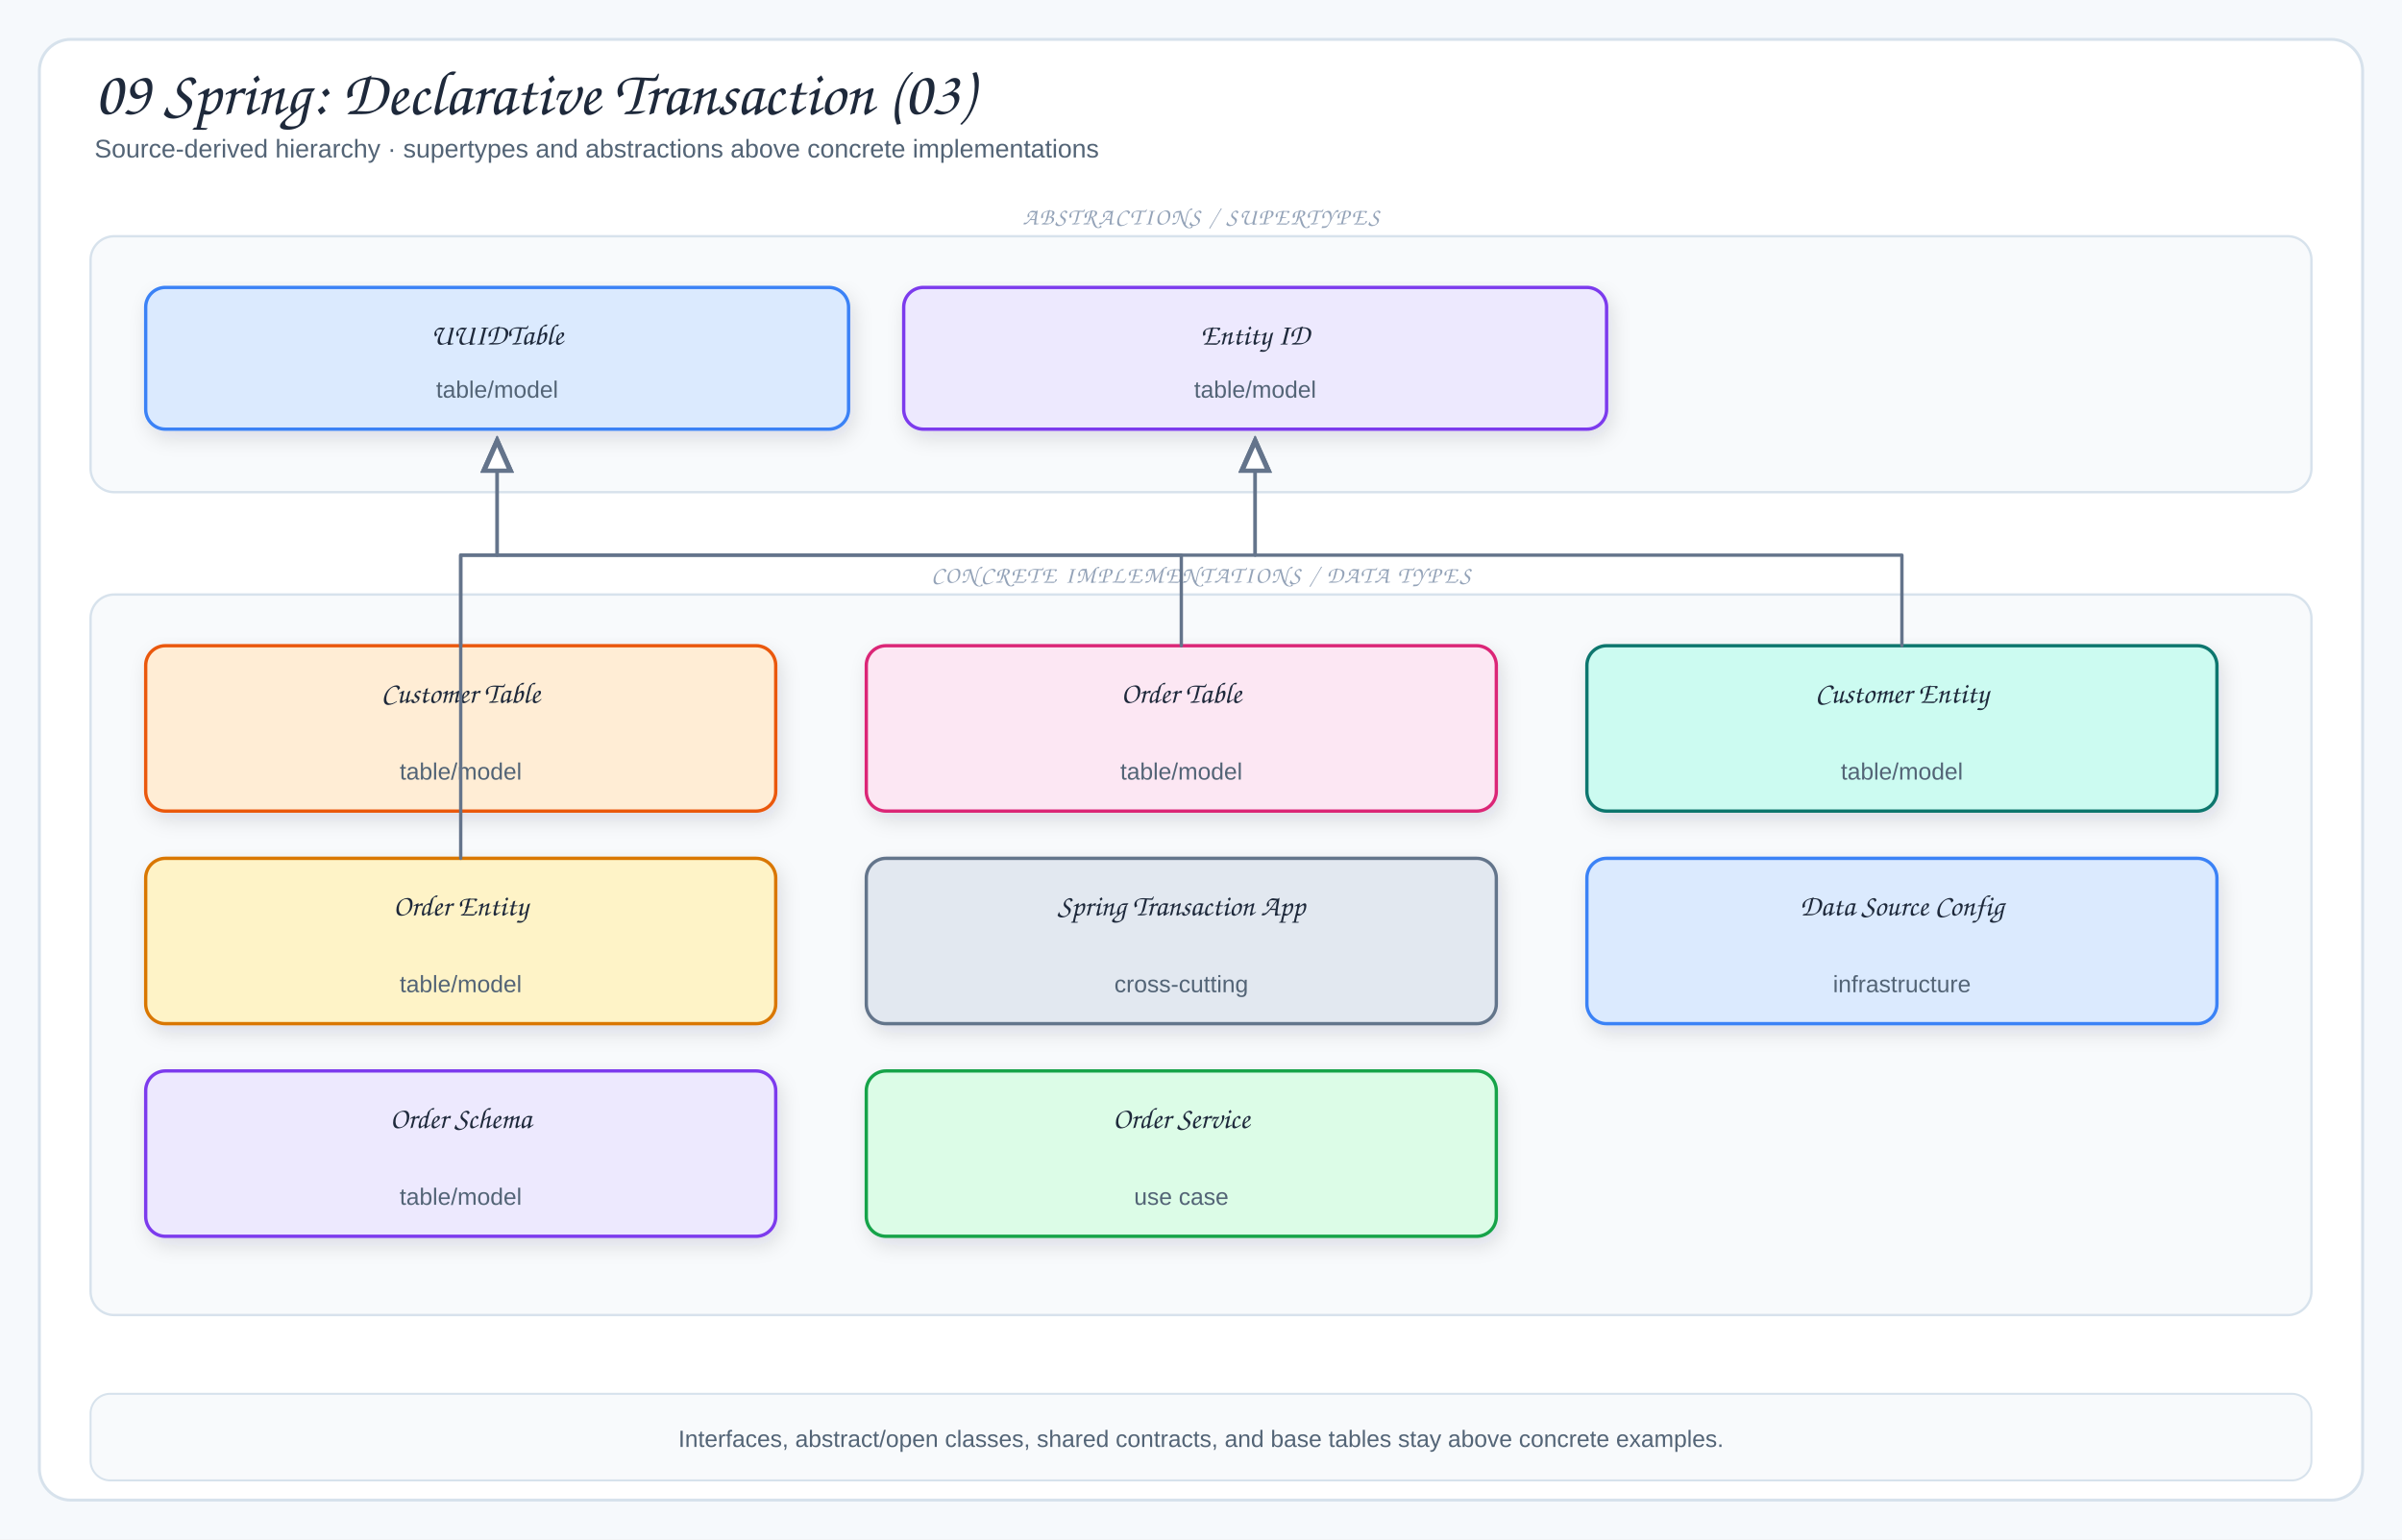
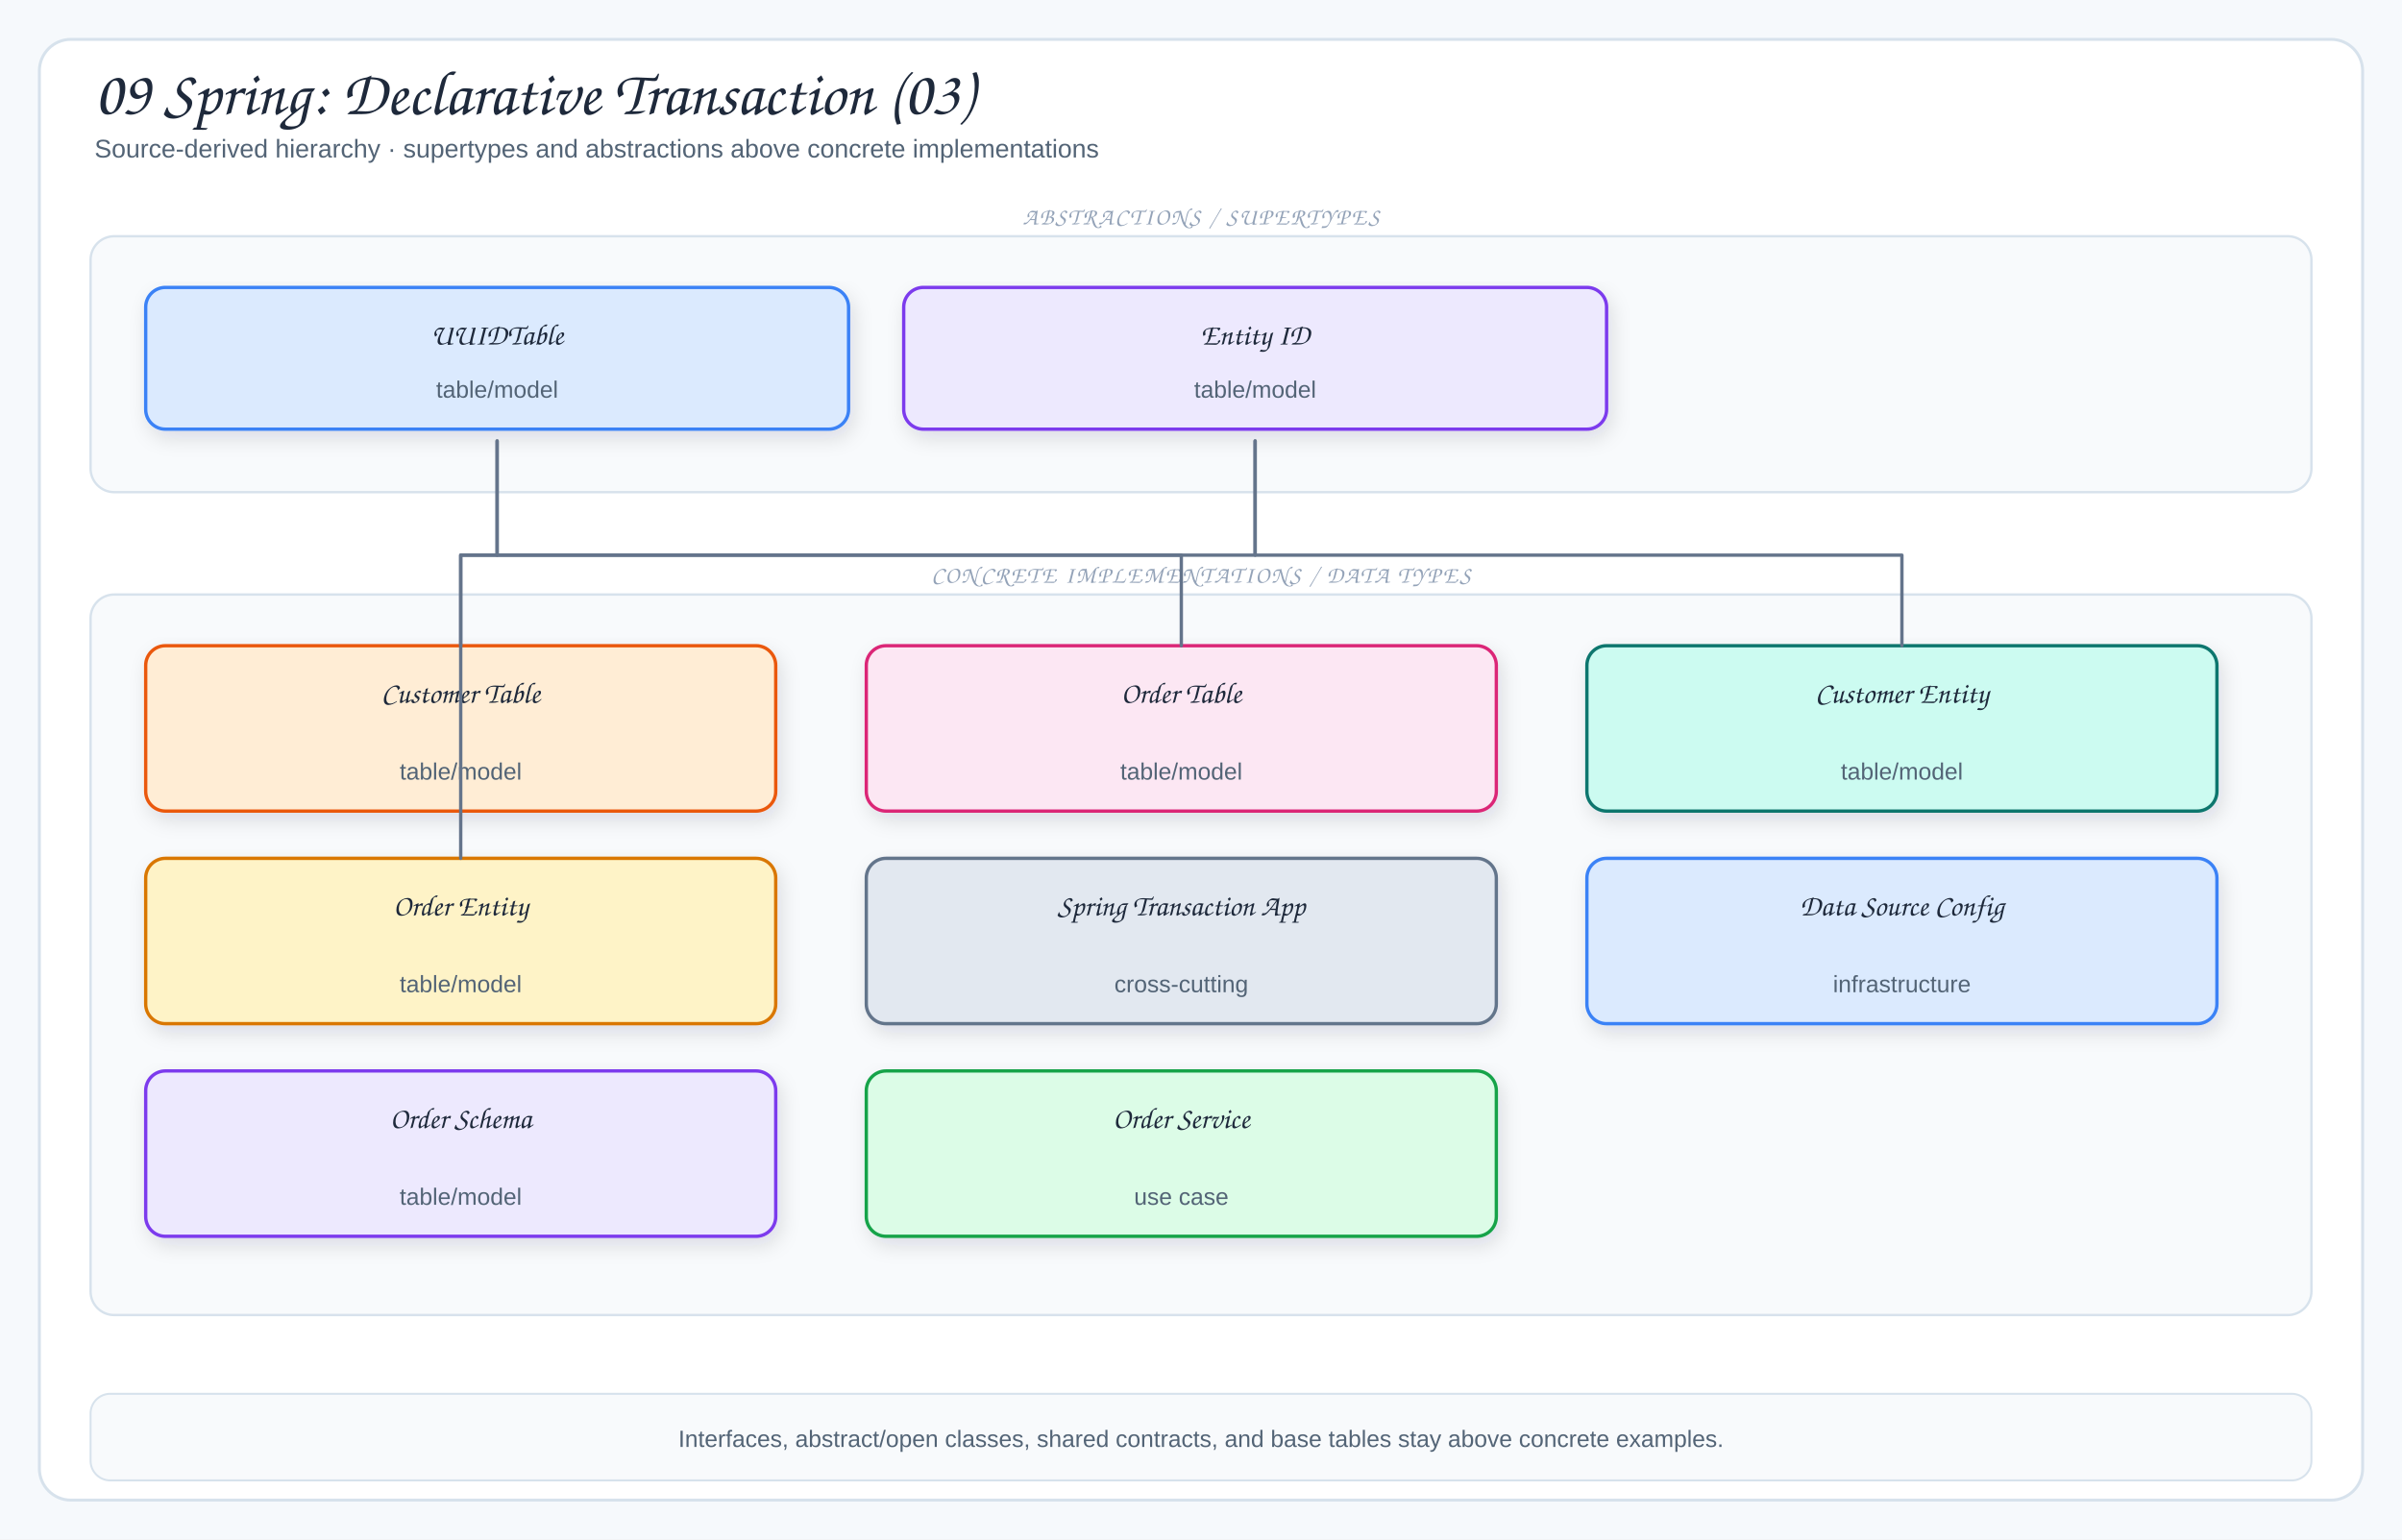
<svg xmlns="http://www.w3.org/2000/svg" viewBox="0 0 1220 782" width="1220" height="782" role="img" aria-label="09 Spring: Declarative Transaction (03)">
  <defs>
    <filter id="shadow" x="-10%" y="-10%" width="120%" height="130%">
      <feDropShadow dx="2" dy="4" stdDeviation="5" flood-color="#1f2937" flood-opacity="0.12" />
    </filter>
    <marker id="arrow" markerWidth="9" markerHeight="9" refX="8" refY="4.5" orient="auto">
      <path d="M1,1 L8,4.5 L1,8 Z" fill="#64748b" />
    </marker>
    <marker id="inherit" markerWidth="11" markerHeight="10" refX="9.5" refY="5" orient="auto">
      <path d="M0.5,1 L9.5,5 L0.5,9 Z" fill="#fff" stroke="#64748b" stroke-width="1.5" />
    </marker>
    <style>
  .canvas{fill:#f6f9fc}
  .frame{fill:#fff;stroke:#d7e2ec;stroke-width:1.5}
  .panel{fill:#f8fafc;stroke:#d7e2ec;stroke-width:1.2}
  .card{stroke-width:1.7;filter:url(#shadow)}
  .title{font-family:"Architects Daughter","Comic Sans MS",cursive;font-size:32px;fill:#1e293b}
  .subtitle{font-family:"Comic Sans MS","Comic Sans","Comic Neue",Arial,sans-serif;font-size:13px;fill:#536476}
  .panelTitle{font-family:"Architects Daughter","Comic Sans MS",cursive;font-size:12px;letter-spacing:.08em;fill:#94a3b8}
  .label{font-family:"Architects Daughter","Comic Sans MS",cursive;font-size:18px;fill:#1e293b}
  .smallLabel{font-family:"Architects Daughter","Comic Sans MS",cursive;font-size:15px;fill:#1e293b}
  .detail{font-family:"Comic Sans MS","Comic Sans","Comic Neue",Arial,sans-serif;font-size:12px;fill:#536476}
  .tiny{font-family:"Comic Sans MS","Comic Sans","Comic Neue",Arial,sans-serif;font-size:10px;fill:#64748b}
-   .arrow{fill:none;stroke:#64748b;stroke-width:2;stroke-linecap:round;stroke-linejoin:round;marker-end:url(#arrow)}
-   .softArrow{fill:none;stroke:#94a3b8;stroke-width:1.5;stroke-linecap:round;stroke-linejoin:round;stroke-dasharray:5 5;marker-end:url(#arrow)}
-   .inherit{fill:none;stroke:#64748b;stroke-width:1.7;stroke-linecap:round;stroke-linejoin:round;marker-end:url(#inherit)}
+   .arrow{fill:none;stroke:#64748b;stroke-width:2;stroke-linecap:round;stroke-linejoin:round}
+   .softArrow{fill:none;stroke:#94a3b8;stroke-width:1.5;stroke-linecap:round;stroke-linejoin:round;stroke-dasharray:5 5}
+   .inherit{fill:none;stroke:#64748b;stroke-width:1.7;stroke-linecap:round;stroke-linejoin:round}
  .divider{stroke:#cbd5e1;stroke-width:1.2;stroke-dasharray:6 6}
</style>
  </defs>
  <rect width="1220" height="782" class="canvas" />
  <rect x="20" y="20" width="1180" height="742" rx="16" class="frame" />
  <text x="48" y="58" class="title">09 Spring: Declarative Transaction (03)</text>
  <text x="48" y="80" class="subtitle">Source-derived hierarchy · supertypes and abstractions above concrete implementations</text>
  <rect x="46" y="120" width="1128" height="130" rx="12" class="panel" />
  <text x="610" y="114" class="panelTitle" text-anchor="middle">ABSTRACTIONS / SUPERTYPES</text>
  <rect x="74" y="146" width="357" height="72" rx="10" fill="#dbeafe" stroke="#3b82f6" class="card" />
  <text x="252.5" y="175" class="smallLabel" text-anchor="middle">UUIDTable</text>
  <text x="252.5" y="202" class="detail" text-anchor="middle">table/model</text>
  <rect x="459" y="146" width="357" height="72" rx="10" fill="#ede9fe" stroke="#7c3aed" class="card" />
  <text x="637.5" y="175" class="smallLabel" text-anchor="middle">Entity ID</text>
  <text x="637.5" y="202" class="detail" text-anchor="middle">table/model</text>
  <rect x="46" y="302" width="1128" height="366" rx="12" class="panel" />
  <text x="610" y="296" class="panelTitle" text-anchor="middle">CONCRETE IMPLEMENTATIONS / DATA TYPES</text>
  <rect x="74" y="328" width="320" height="84" rx="10" fill="#ffedd5" stroke="#ea580c" class="card" />
  <text x="234" y="357" class="smallLabel" text-anchor="middle">Customer Table</text>
  <text x="234" y="396" class="detail" text-anchor="middle">table/model</text>
  <rect x="440" y="328" width="320" height="84" rx="10" fill="#fce7f3" stroke="#db2777" class="card" />
  <text x="600" y="357" class="smallLabel" text-anchor="middle">Order Table</text>
  <text x="600" y="396" class="detail" text-anchor="middle">table/model</text>
  <rect x="806" y="328" width="320" height="84" rx="10" fill="#ccfbf1" stroke="#0f766e" class="card" />
  <text x="966" y="357" class="smallLabel" text-anchor="middle">Customer Entity</text>
  <text x="966" y="396" class="detail" text-anchor="middle">table/model</text>
  <rect x="74" y="436" width="320" height="84" rx="10" fill="#fef3c7" stroke="#d97706" class="card" />
  <text x="234" y="465" class="smallLabel" text-anchor="middle">Order Entity</text>
  <text x="234" y="504" class="detail" text-anchor="middle">table/model</text>
  <rect x="440" y="436" width="320" height="84" rx="10" fill="#e2e8f0" stroke="#64748b" class="card" />
  <text x="600" y="465" class="smallLabel" text-anchor="middle">Spring Transaction App</text>
  <text x="600" y="504" class="detail" text-anchor="middle">cross-cutting</text>
  <rect x="806" y="436" width="320" height="84" rx="10" fill="#dbeafe" stroke="#3b82f6" class="card" />
  <text x="966" y="465" class="smallLabel" text-anchor="middle">Data Source Config</text>
  <text x="966" y="504" class="detail" text-anchor="middle">infrastructure</text>
  <rect x="74" y="544" width="320" height="84" rx="10" fill="#ede9fe" stroke="#7c3aed" class="card" />
  <text x="234" y="573" class="smallLabel" text-anchor="middle">Order Schema</text>
  <text x="234" y="612" class="detail" text-anchor="middle">table/model</text>
  <rect x="440" y="544" width="320" height="84" rx="10" fill="#dcfce7" stroke="#16a34a" class="card" />
  <text x="600" y="573" class="smallLabel" text-anchor="middle">Order Service</text>
  <text x="600" y="612" class="detail" text-anchor="middle">use case</text>
  <path d="M234,328 L234,282 L252.5,282 L252.5,224" class="inherit" />
  <path d="M600,328 L600,282 L252.5,282 L252.5,224" class="inherit" />
  <path d="M966,328 L966,282 L637.5,282 L637.5,224" class="inherit" />
  <path d="M234,436 L234,282 L637.5,282 L637.5,224" class="inherit" />
  <rect x="46" y="708" width="1128" height="44" rx="10" fill="#f8fafc" stroke="#d7e2ec" />
  <text x="610" y="735" class="detail" text-anchor="middle">Interfaces, abstract/open classes, shared contracts, and base tables stay above concrete examples.</text>
</svg>
